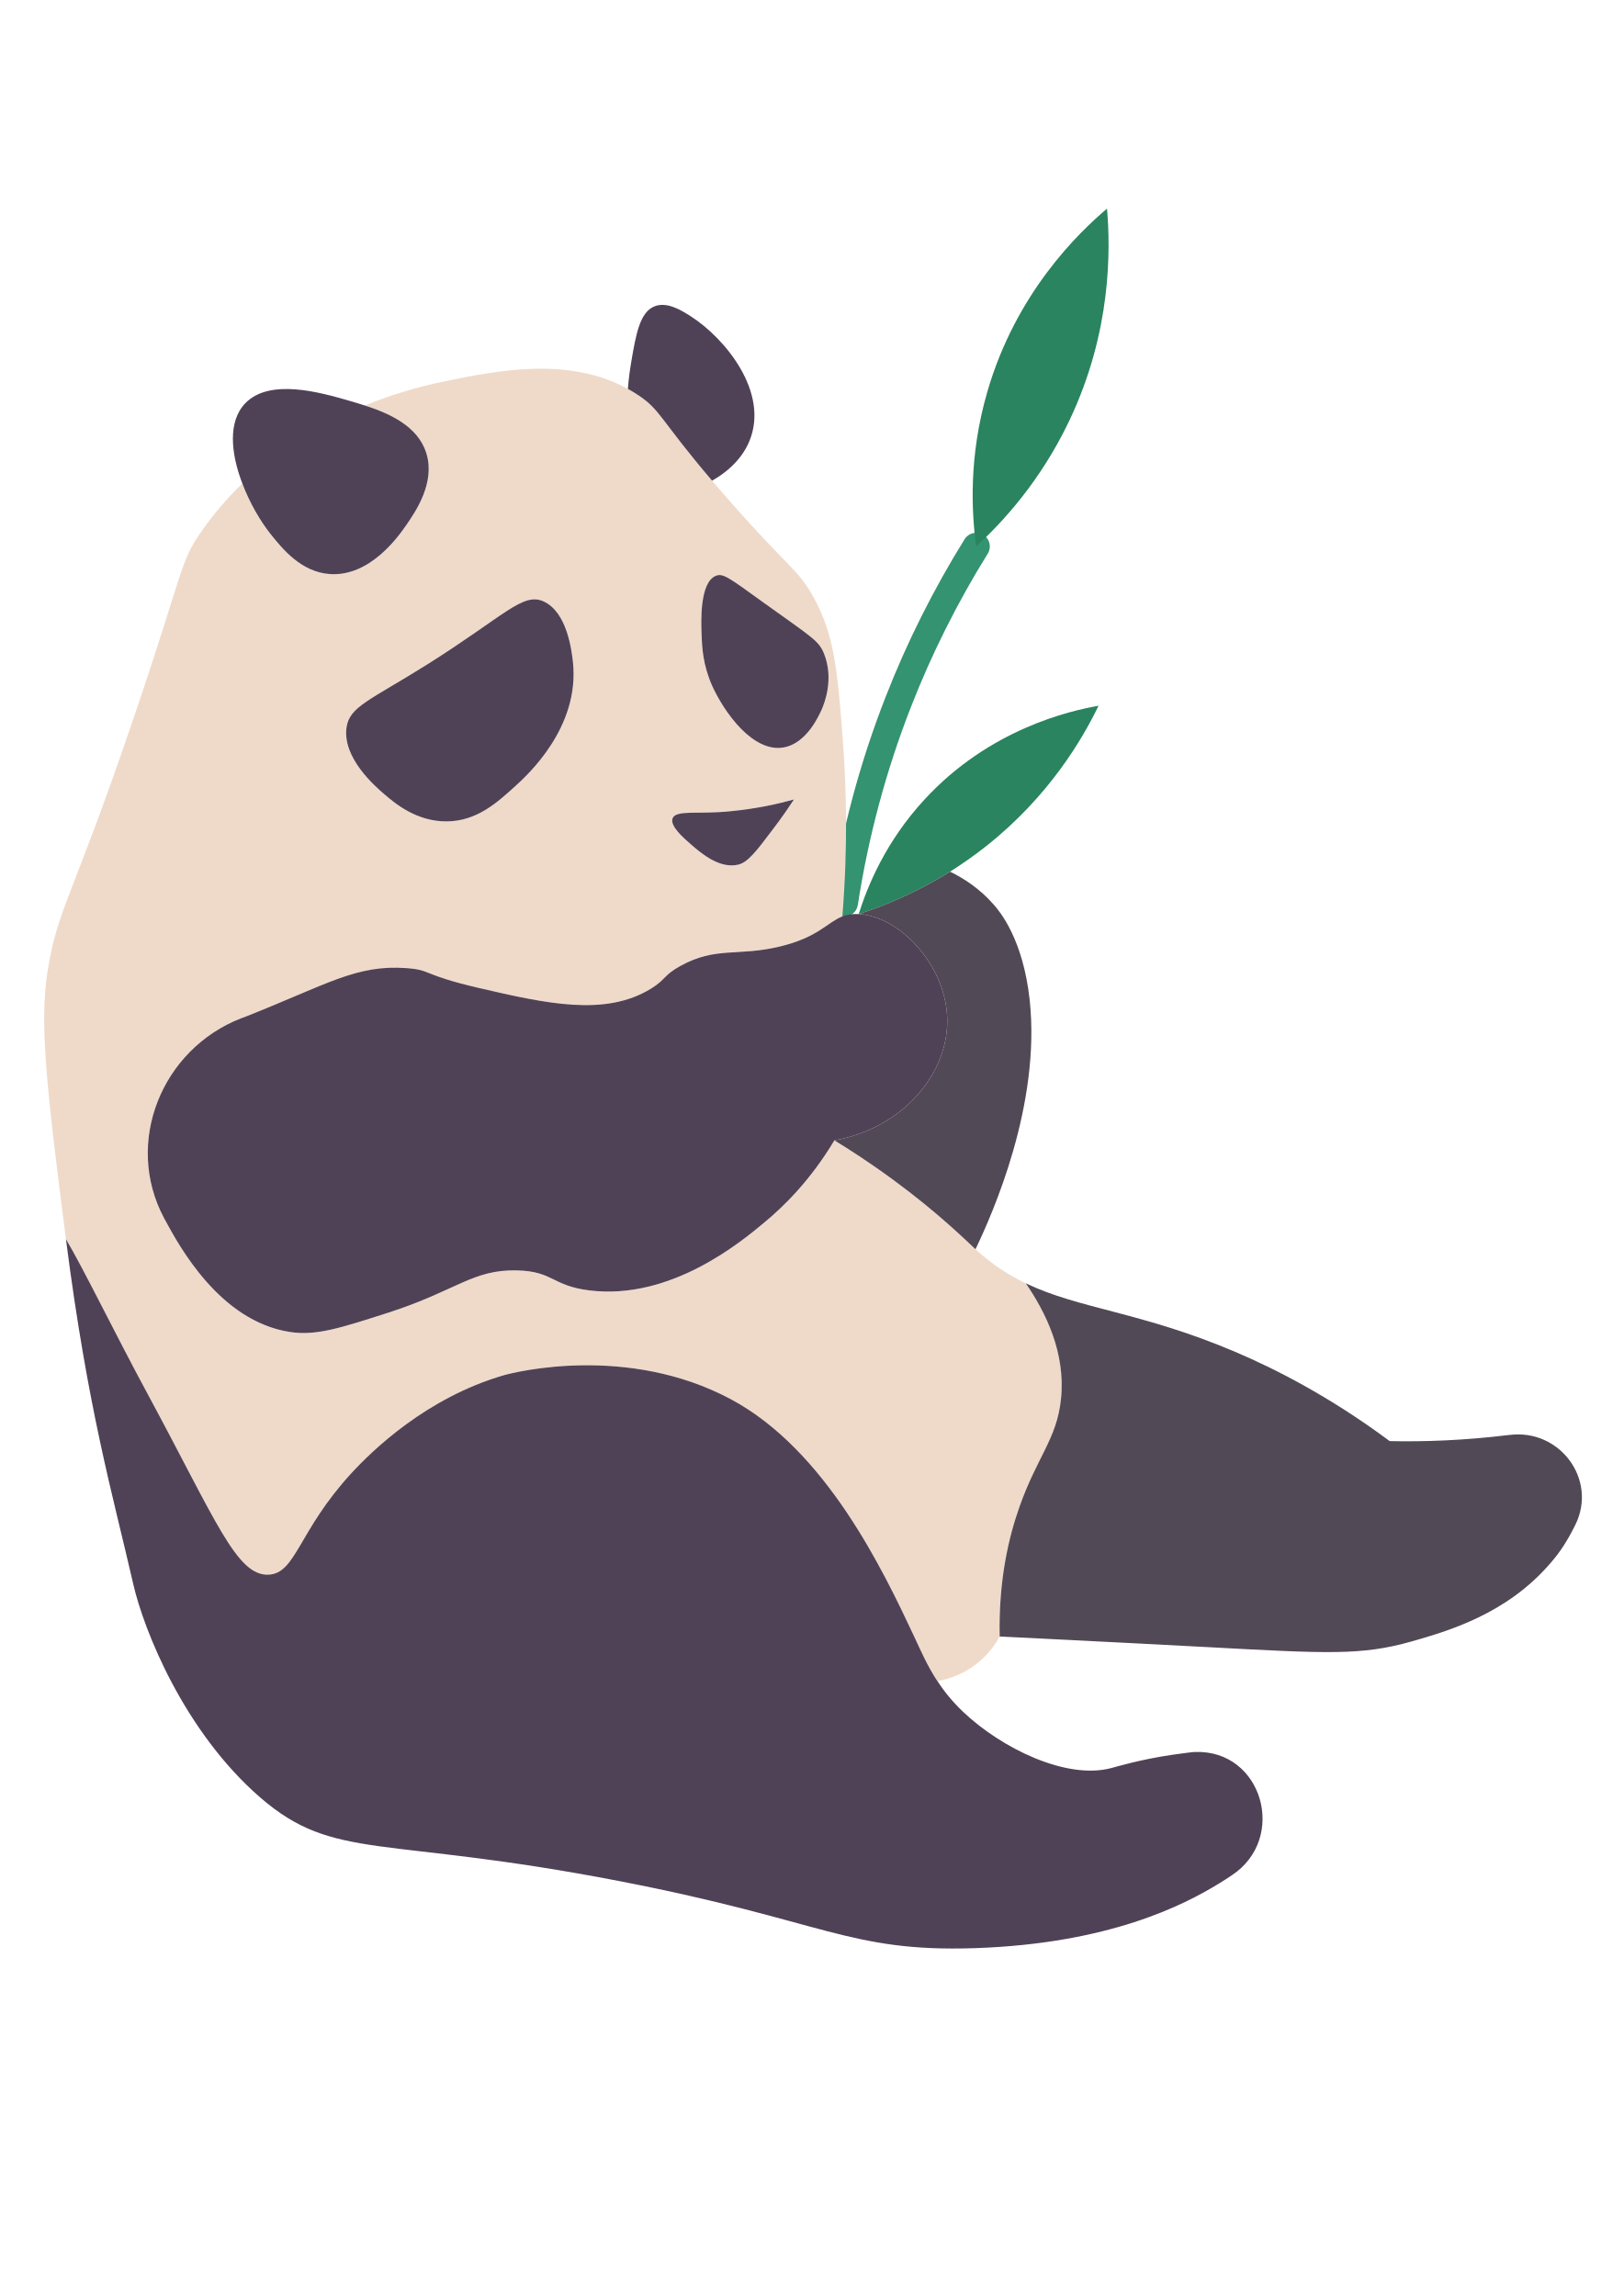
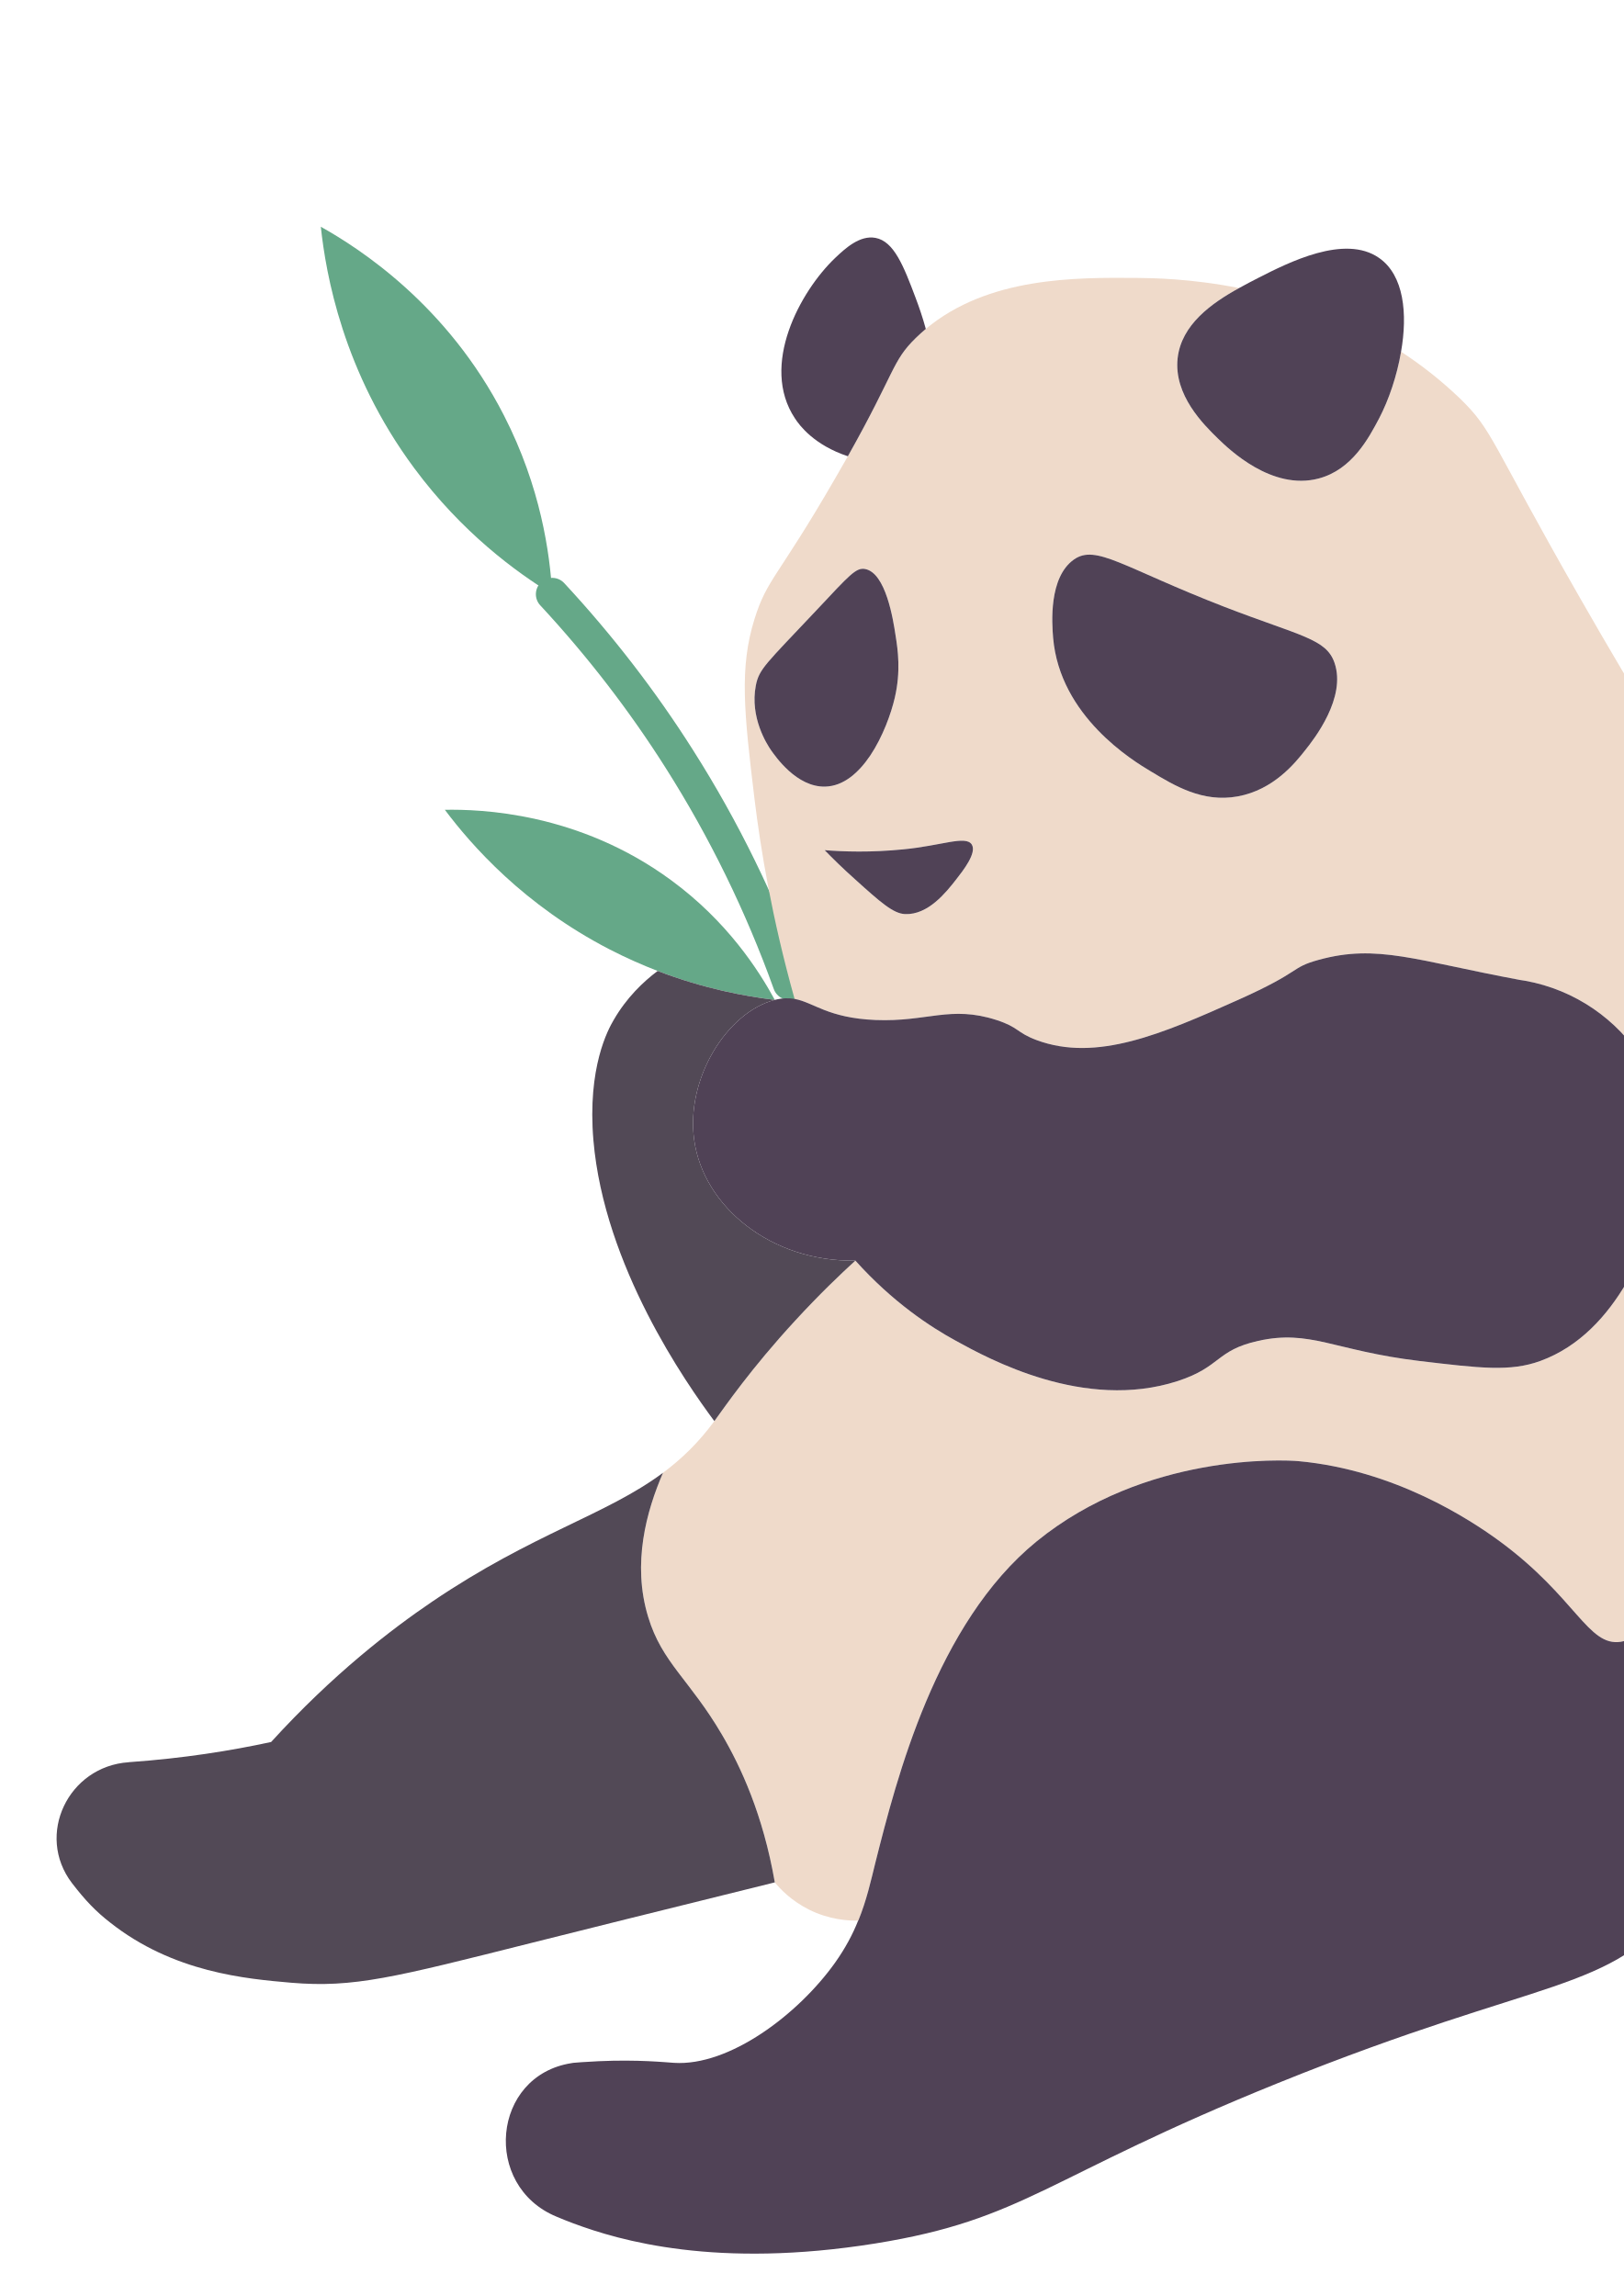
- <svg xmlns="http://www.w3.org/2000/svg" width="1587" zoomAndPan="magnify" viewBox="0 0 1190.25 1683.75" height="2245" preserveAspectRatio="xMidYMid meet" version="1.0">
+ <svg xmlns="http://www.w3.org/2000/svg" width="1587" zoomAndPan="magnify" viewBox="0 0 1050 1550" height="2245" preserveAspectRatio="xMidYMid meet" version="1.0">
  <defs>
-     <clipPath id="524e5ee377">
-       <path d="M 609 390 L 726 390 L 726 673 L 609 673 Z M 609 390 " clip-rule="nonzero" />
-     </clipPath>
-     <clipPath id="c42b642ade">
-       <path d="M -74.453 325.859 L 984.16 119.352 L 1223.246 1344.965 L 164.629 1551.473 Z M -74.453 325.859 " clip-rule="nonzero" />
-     </clipPath>
-     <clipPath id="8245a75e24">
-       <path d="M 983.988 119.387 L -74.629 325.895 L 164.457 1551.508 L 1223.074 1344.996 Z M 983.988 119.387 " clip-rule="nonzero" />
-     </clipPath>
-     <clipPath id="19115e69b6">
-       <path d="M 983.988 119.387 L -74.629 325.895 L 164.457 1551.508 L 1223.074 1344.996 Z M 983.988 119.387 " clip-rule="nonzero" />
-     </clipPath>
-     <clipPath id="81b93a4290">
-       <path d="M 32 270 L 779 270 L 779 1233 L 32 1233 Z M 32 270 " clip-rule="nonzero" />
-     </clipPath>
-     <clipPath id="b53bda095d">
-       <path d="M -74.453 325.859 L 984.16 119.352 L 1223.246 1344.965 L 164.629 1551.473 Z M -74.453 325.859 " clip-rule="nonzero" />
-     </clipPath>
-     <clipPath id="c776208ed2">
-       <path d="M 983.988 119.387 L -74.629 325.895 L 164.457 1551.508 L 1223.074 1344.996 Z M 983.988 119.387 " clip-rule="nonzero" />
-     </clipPath>
-     <clipPath id="e7da8efbd5">
-       <path d="M 983.988 119.387 L -74.629 325.895 L 164.457 1551.508 L 1223.074 1344.996 Z M 983.988 119.387 " clip-rule="nonzero" />
-     </clipPath>
-     <clipPath id="cdcb5fe6e7">
-       <path d="M 629 517 L 806 517 L 806 671 L 629 671 Z M 629 517 " clip-rule="nonzero" />
-     </clipPath>
-     <clipPath id="2a7f3b87dc">
-       <path d="M -74.453 325.859 L 984.16 119.352 L 1223.246 1344.965 L 164.629 1551.473 Z M -74.453 325.859 " clip-rule="nonzero" />
-     </clipPath>
-     <clipPath id="31b7d134ba">
-       <path d="M 983.988 119.387 L -74.629 325.895 L 164.457 1551.508 L 1223.074 1344.996 Z M 983.988 119.387 " clip-rule="nonzero" />
-     </clipPath>
-     <clipPath id="ad3a751b05">
-       <path d="M 983.988 119.387 L -74.629 325.895 L 164.457 1551.508 L 1223.074 1344.996 Z M 983.988 119.387 " clip-rule="nonzero" />
-     </clipPath>
-     <clipPath id="11f90c91ba">
-       <path d="M 713 153 L 813 153 L 813 401 L 713 401 Z M 713 153 " clip-rule="nonzero" />
-     </clipPath>
-     <clipPath id="6222465ef7">
-       <path d="M -74.453 325.859 L 984.16 119.352 L 1223.246 1344.965 L 164.629 1551.473 Z M -74.453 325.859 " clip-rule="nonzero" />
-     </clipPath>
-     <clipPath id="e3b5dd0d86">
-       <path d="M 983.988 119.387 L -74.629 325.895 L 164.457 1551.508 L 1223.074 1344.996 Z M 983.988 119.387 " clip-rule="nonzero" />
-     </clipPath>
-     <clipPath id="1e3b768ee2">
-       <path d="M 983.988 119.387 L -74.629 325.895 L 164.457 1551.508 L 1223.074 1344.996 Z M 983.988 119.387 " clip-rule="nonzero" />
-     </clipPath>
-     <clipPath id="b25b245326">
-       <path d="M 611 639 L 757 639 L 757 917 L 611 917 Z M 611 639 " clip-rule="nonzero" />
-     </clipPath>
-     <clipPath id="160220529b">
-       <path d="M -74.453 325.859 L 984.16 119.352 L 1223.246 1344.965 L 164.629 1551.473 Z M -74.453 325.859 " clip-rule="nonzero" />
-     </clipPath>
-     <clipPath id="5d4fc39810">
-       <path d="M 983.988 119.387 L -74.629 325.895 L 164.457 1551.508 L 1223.074 1344.996 Z M 983.988 119.387 " clip-rule="nonzero" />
-     </clipPath>
-     <clipPath id="263cb07e30">
-       <path d="M 983.988 119.387 L -74.629 325.895 L 164.457 1551.508 L 1223.074 1344.996 Z M 983.988 119.387 " clip-rule="nonzero" />
-     </clipPath>
-     <clipPath id="3bb2a096f8">
-       <path d="M 732 941 L 1160 941 L 1160 1212 L 732 1212 Z M 732 941 " clip-rule="nonzero" />
-     </clipPath>
-     <clipPath id="2d79ff0e40">
-       <path d="M -74.453 325.859 L 984.16 119.352 L 1223.246 1344.965 L 164.629 1551.473 Z M -74.453 325.859 " clip-rule="nonzero" />
-     </clipPath>
-     <clipPath id="fbf785d673">
-       <path d="M 983.988 119.387 L -74.629 325.895 L 164.457 1551.508 L 1223.074 1344.996 Z M 983.988 119.387 " clip-rule="nonzero" />
-     </clipPath>
-     <clipPath id="1096c430ed">
-       <path d="M 983.988 119.387 L -74.629 325.895 L 164.457 1551.508 L 1223.074 1344.996 Z M 983.988 119.387 " clip-rule="nonzero" />
-     </clipPath>
-     <clipPath id="50de0bdc5d">
-       <path d="M 48 908 L 926 908 L 926 1429 L 48 1429 Z M 48 908 " clip-rule="nonzero" />
-     </clipPath>
-     <clipPath id="b3c4d21791">
-       <path d="M -74.453 325.859 L 984.16 119.352 L 1223.246 1344.965 L 164.629 1551.473 Z M -74.453 325.859 " clip-rule="nonzero" />
-     </clipPath>
-     <clipPath id="d7ae1a3d4a">
-       <path d="M 983.988 119.387 L -74.629 325.895 L 164.457 1551.508 L 1223.074 1344.996 Z M 983.988 119.387 " clip-rule="nonzero" />
-     </clipPath>
-     <clipPath id="3a964b5fef">
-       <path d="M 983.988 119.387 L -74.629 325.895 L 164.457 1551.508 L 1223.074 1344.996 Z M 983.988 119.387 " clip-rule="nonzero" />
-     </clipPath>
-     <clipPath id="234e6f106d">
-       <path d="M 108 670 L 695 670 L 695 978 L 108 978 Z M 108 670 " clip-rule="nonzero" />
-     </clipPath>
-     <clipPath id="54c6c85ecc">
-       <path d="M -74.453 325.859 L 984.16 119.352 L 1223.246 1344.965 L 164.629 1551.473 Z M -74.453 325.859 " clip-rule="nonzero" />
-     </clipPath>
-     <clipPath id="69a401dd35">
-       <path d="M 983.988 119.387 L -74.629 325.895 L 164.457 1551.508 L 1223.074 1344.996 Z M 983.988 119.387 " clip-rule="nonzero" />
-     </clipPath>
-     <clipPath id="09c1b8f02d">
-       <path d="M 983.988 119.387 L -74.629 325.895 L 164.457 1551.508 L 1223.074 1344.996 Z M 983.988 119.387 " clip-rule="nonzero" />
-     </clipPath>
-     <clipPath id="d5eedc9d52">
-       <path d="M 492 586 L 583 586 L 583 635 L 492 635 Z M 492 586 " clip-rule="nonzero" />
-     </clipPath>
-     <clipPath id="5db1e82062">
-       <path d="M -74.453 325.859 L 984.16 119.352 L 1223.246 1344.965 L 164.629 1551.473 Z M -74.453 325.859 " clip-rule="nonzero" />
-     </clipPath>
-     <clipPath id="317cb6f421">
-       <path d="M 983.988 119.387 L -74.629 325.895 L 164.457 1551.508 L 1223.074 1344.996 Z M 983.988 119.387 " clip-rule="nonzero" />
-     </clipPath>
-     <clipPath id="f28f3aa0b1">
-       <path d="M 983.988 119.387 L -74.629 325.895 L 164.457 1551.508 L 1223.074 1344.996 Z M 983.988 119.387 " clip-rule="nonzero" />
-     </clipPath>
-     <clipPath id="63bd22d387">
-       <path d="M 514 421 L 608 421 L 608 549 L 514 549 Z M 514 421 " clip-rule="nonzero" />
-     </clipPath>
-     <clipPath id="dea5f1375b">
-       <path d="M -74.453 325.859 L 984.16 119.352 L 1223.246 1344.965 L 164.629 1551.473 Z M -74.453 325.859 " clip-rule="nonzero" />
-     </clipPath>
-     <clipPath id="b162357b01">
-       <path d="M 983.988 119.387 L -74.629 325.895 L 164.457 1551.508 L 1223.074 1344.996 Z M 983.988 119.387 " clip-rule="nonzero" />
-     </clipPath>
-     <clipPath id="40bafcddbe">
-       <path d="M 983.988 119.387 L -74.629 325.895 L 164.457 1551.508 L 1223.074 1344.996 Z M 983.988 119.387 " clip-rule="nonzero" />
-     </clipPath>
-     <clipPath id="b9cfec76c9">
-       <path d="M 253 439 L 421 439 L 421 603 L 253 603 Z M 253 439 " clip-rule="nonzero" />
-     </clipPath>
-     <clipPath id="9e22d9391e">
-       <path d="M -74.453 325.859 L 984.16 119.352 L 1223.246 1344.965 L 164.629 1551.473 Z M -74.453 325.859 " clip-rule="nonzero" />
-     </clipPath>
-     <clipPath id="ca62381746">
-       <path d="M 983.988 119.387 L -74.629 325.895 L 164.457 1551.508 L 1223.074 1344.996 Z M 983.988 119.387 " clip-rule="nonzero" />
-     </clipPath>
-     <clipPath id="10a6b9c274">
-       <path d="M 983.988 119.387 L -74.629 325.895 L 164.457 1551.508 L 1223.074 1344.996 Z M 983.988 119.387 " clip-rule="nonzero" />
-     </clipPath>
-     <clipPath id="fbf30b1a34">
-       <path d="M 460 223 L 554 223 L 554 353 L 460 353 Z M 460 223 " clip-rule="nonzero" />
-     </clipPath>
-     <clipPath id="d57f6c3ae2">
-       <path d="M -74.453 325.859 L 984.16 119.352 L 1223.246 1344.965 L 164.629 1551.473 Z M -74.453 325.859 " clip-rule="nonzero" />
-     </clipPath>
-     <clipPath id="1973834c95">
-       <path d="M 983.988 119.387 L -74.629 325.895 L 164.457 1551.508 L 1223.074 1344.996 Z M 983.988 119.387 " clip-rule="nonzero" />
-     </clipPath>
-     <clipPath id="b0c9e5f1bb">
-       <path d="M 983.988 119.387 L -74.629 325.895 L 164.457 1551.508 L 1223.074 1344.996 Z M 983.988 119.387 " clip-rule="nonzero" />
-     </clipPath>
-     <clipPath id="1db94573b0">
-       <path d="M 170 285 L 315 285 L 315 422 L 170 422 Z M 170 285 " clip-rule="nonzero" />
-     </clipPath>
-     <clipPath id="3429b056ae">
-       <path d="M -74.453 325.859 L 984.16 119.352 L 1223.246 1344.965 L 164.629 1551.473 Z M -74.453 325.859 " clip-rule="nonzero" />
-     </clipPath>
-     <clipPath id="fe040df9fd">
-       <path d="M 983.988 119.387 L -74.629 325.895 L 164.457 1551.508 L 1223.074 1344.996 Z M 983.988 119.387 " clip-rule="nonzero" />
-     </clipPath>
-     <clipPath id="f5ae2a54d8">
-       <path d="M 983.988 119.387 L -74.629 325.895 L 164.457 1551.508 L 1223.074 1344.996 Z M 983.988 119.387 " clip-rule="nonzero" />
+     <clipPath id="be74f1a027">
+       <path d="M 193 153.086 L 350 153.086 L 350 402 L 193 402 Z M 193 153.086 " clip-rule="nonzero" />
    </clipPath>
  </defs>
-   <g clip-path="url(#524e5ee377)">
-     <g clip-path="url(#c42b642ade)">
-       <g clip-path="url(#8245a75e24)">
-         <g clip-path="url(#19115e69b6)">
-           <path fill="#349370" d="M 649.34 511.094 C 664.852 471.285 684.332 432.363 707.266 395.426 C 710.184 390.73 716.348 389.293 721.043 392.207 C 725.727 395.113 727.172 401.281 724.258 405.977 C 701.965 441.871 683.031 479.676 667.961 518.359 C 649.754 564.906 636.648 613.75 628.969 663.672 C 628.137 669.07 623.191 672.816 617.781 672.07 C 612.254 671.305 608.355 666.145 609.203 660.633 C 617.109 609.25 630.598 558.988 649.34 511.094 Z M 649.34 511.094 " fill-opacity="1" fill-rule="nonzero" />
-         </g>
-       </g>
-     </g>
+   <path fill="#65a888" d="M 445.137 506.699 C 419.934 466.852 390.613 428.805 357.977 393.641 C 353.828 389.172 346.844 388.918 342.379 393.066 C 337.922 397.203 337.656 404.188 341.805 408.656 C 373.527 442.832 402.02 479.785 426.508 518.504 C 456.059 565.082 480.57 615.223 499.43 667.68 C 501.473 673.352 507.617 676.363 513.316 674.41 C 519.141 672.414 522.273 666.004 520.191 660.211 C 500.777 606.219 475.551 554.621 445.137 506.699 Z M 445.137 506.699 " fill-opacity="1" fill-rule="nonzero" />
+   <path fill="#efdaca" d="M 486.449 539.625 C 479.387 481.031 476.078 450.906 486.449 417.805 C 495.051 390.438 501.668 390.77 540.828 323.02 C 543.918 317.613 546.785 312.645 549.434 308.012 C 581.75 250.523 579.105 244.012 595.211 228.23 C 597.414 226.023 599.73 224.039 602.047 222.051 C 644.184 186.852 703.09 187.293 744.785 187.625 C 754.492 187.734 780.523 187.957 813.504 194.465 C 794.863 204.727 774.566 219.184 772.027 241.805 C 769.27 266.742 789.68 286.715 799.164 295.984 C 806.555 303.156 835.566 331.406 867.223 323.02 C 889.836 317.059 901.086 295.543 908.035 282.41 C 914.543 269.941 920.059 253.723 922.816 237.5 L 922.926 237.5 C 936.496 246.328 949.73 256.699 962.418 268.84 C 985.25 291.02 982.051 296.094 1043.934 404.23 C 1124.125 544.371 1134.273 544.371 1152.695 593.805 C 1168.246 635.516 1172.328 694.328 1179.941 810.414 C 1170.453 836.895 1155.672 892.84 1139.125 945.805 C 1104.379 1057.254 1096.66 1104.371 1071.18 1108.344 C 1049.008 1111.766 1040.953 1078.441 989.551 1040.594 C 969.145 1025.586 918.293 992.371 853.656 986.414 C 843.727 985.531 750.297 980.785 676.836 1040.594 C 608.887 1095.984 582.305 1200.812 568.074 1257.199 C 564.984 1269.668 562.117 1282.801 556.492 1296.594 L 556.383 1296.594 C 549.762 1296.703 536.969 1296.039 523.07 1289.09 C 511.488 1283.242 504.098 1275.625 500.125 1270.773 C 492.184 1224.977 477.07 1192.535 464.496 1171.129 C 442.656 1133.832 424.016 1122.578 414.641 1091.57 C 403.609 1055.488 413.535 1019.957 424.676 994.246 C 437.141 984.977 448.613 973.945 459.312 959.379 C 466.48 949.559 483.91 924.066 513.691 891.738 C 530.129 873.859 544.578 860.066 554.508 851.02 C 579.656 879.047 605.027 895.707 622.453 905.199 C 644.516 917.336 709.043 952.758 772.027 932.344 C 801.48 922.742 797.73 911.598 826.41 905.199 C 861.598 897.363 877.48 911.82 935.172 918.77 C 976.094 923.625 996.5 926.164 1016.797 918.77 C 1070.516 899.238 1091.035 833.695 1098.312 810.414 C 1098.535 809.859 1098.754 809.309 1098.863 808.648 C 1118.941 742.77 1074.707 674.469 1006.648 662.109 C 1005.438 661.887 1004.332 661.777 1003.121 661.559 C 932.965 648.535 906.824 637.059 867.223 647.984 C 847.59 653.391 856.742 655.379 812.844 675.02 C 761.551 697.969 717.316 717.172 676.836 702.164 C 663.047 696.977 665.031 693.559 649.699 688.59 C 618.594 678.551 603.039 690.027 568.074 688.59 C 535.863 687.266 526.379 676.676 513.473 674.355 C 498.031 619.293 490.527 572.84 486.449 539.625 Z M 533.77 573.941 C 538.734 579.02 545.684 585.969 554.508 593.805 C 571.492 609.145 580.098 616.758 588.039 617.086 C 603.594 617.75 615.727 602.41 622.453 593.805 C 627.199 587.734 636.684 575.707 633.043 570.082 C 628.961 563.793 612.418 570.965 586.824 573.391 C 564.766 575.598 546.453 574.938 533.77 573.941 Z M 564.543 510.055 C 573.039 497.363 578.664 481.586 581.09 471.102 C 585.281 453.113 583.188 438.66 581.641 429.059 C 579.988 418.023 575.023 386.797 561.125 384.148 C 554.949 382.938 550.645 388.121 528.145 412.066 C 494.281 448.039 489.535 451.461 487.332 462.715 C 483.137 484.453 494.941 502.551 497.477 506.301 C 500.457 510.496 514.797 531.57 534.211 531.02 C 546.562 530.688 556.711 521.641 564.543 510.055 Z M 858.066 506.523 C 864.246 498.797 885.977 470.992 877.922 447.488 C 872.297 431.156 855.309 429.613 803.797 409.75 C 735.188 383.156 716.988 367.156 701.984 377.75 C 684.887 389.887 687.203 420.895 687.977 430.496 C 692.5 483.68 741.914 513.586 753.938 520.758 C 770.043 530.469 788.906 541.941 812.512 537.641 C 836.891 533.227 851.449 514.91 858.066 506.523 Z M 858.066 506.523 " fill-opacity="1" fill-rule="nonzero" />
+   <path fill="#65a888" d="M 500.125 675.02 C 479.941 672.59 452.145 667.406 421.035 655.488 C 410.559 651.406 399.746 646.66 388.605 640.922 C 330.695 611.02 295.289 570.523 277.418 546.688 C 301.023 546.246 367.648 548.234 430.191 594.246 C 467.918 621.941 489.094 654.715 500.125 675.02 Z M 500.125 675.02 " fill-opacity="1" fill-rule="nonzero" />
+   <g clip-path="url(#be74f1a027)">
+     <path fill="#65a888" d="M 317.348 280.535 C 342.059 328.758 348.344 373.445 349.891 401.145 C 325.18 386.023 288.781 359.32 256.68 315.957 C 208.586 251.074 197.117 184.977 193.695 153.086 C 219.73 167.652 279.184 205.832 317.348 280.535 Z M 317.348 280.535 " fill-opacity="1" fill-rule="nonzero" />
  </g>
-   <g clip-path="url(#81b93a4290)">
-     <g clip-path="url(#b53bda095d)">
-       <g clip-path="url(#c776208ed2)">
-         <g clip-path="url(#e7da8efbd5)">
-           <path fill="#efdaca" d="M 618.305 547.543 C 614.418 494.211 612.137 466.848 597.172 439.211 C 584.77 416.367 578.938 417.812 532.352 364.355 C 528.664 360.082 525.254 356.164 522.094 352.504 C 483.367 306.988 484.594 300.738 467.531 289.5 C 465.184 287.922 462.781 286.559 460.375 285.195 C 416.785 261.203 364.461 271.816 327.426 279.348 C 318.809 281.129 295.688 285.844 267.477 297.355 C 285.84 303.246 306.406 312.582 312.586 332.258 C 319.367 353.953 304.676 375.258 297.844 385.145 C 292.516 392.809 271.609 422.961 241.992 420.996 C 220.84 419.625 207.098 402.441 198.641 391.969 C 190.688 382.012 182.965 368.543 177.699 354.598 L 177.602 354.617 C 167.062 364.82 157.086 376.34 147.906 389.336 C 131.441 413.023 135.168 416.98 98.879 523.887 C 51.852 662.422 42.82 664.184 35.012 711.344 C 28.41 751.133 34.98 804.145 48.348 908.695 C 61.383 930.598 84.234 977.785 108.145 1022.016 C 158.387 1115.094 173.43 1155.652 196.785 1154.766 C 217.105 1153.957 218.484 1122.926 257.648 1080.348 C 273.199 1063.461 312.672 1025.102 369.141 1008.586 C 377.82 1006.078 460.113 985.645 535.84 1026.082 C 605.895 1063.551 647.73 1152.156 670.168 1199.832 C 675.082 1210.383 679.91 1221.562 687.309 1232.852 L 687.406 1232.832 C 693.312 1231.781 704.578 1228.973 715.738 1220.379 C 725.027 1213.168 730.281 1205.117 732.973 1200.109 C 732.094 1158.008 739.906 1126.535 747.379 1105.316 C 760.34 1068.359 774.973 1055.117 777.934 1025.914 C 781.488 991.914 766.492 962.039 752.121 941.109 C 739.422 935.027 727.305 927.207 715.258 916.109 C 707.176 908.621 687.25 888.98 655.148 865.395 C 637.426 852.352 622.18 842.594 611.777 836.27 C 594.266 865.559 574.586 884.777 560.73 896.242 C 543.211 910.863 491.949 953.562 432.379 946.336 C 404.512 942.91 405.914 932.352 379.293 931.637 C 346.629 930.773 335.008 946.387 284.891 962.578 C 249.328 974 231.617 979.797 212.277 976.746 C 161.102 968.699 131.48 913.973 120.965 894.527 C 120.672 894.078 120.379 893.625 120.168 893.055 C 90.879 837.957 118.379 769.539 176.781 746.738 C 177.82 746.332 178.785 746.043 179.824 745.637 C 239.977 721.883 261.242 707.141 298.363 709.984 C 316.77 711.383 308.969 714.738 351.43 724.586 C 401.043 736.098 443.723 745.496 477.133 725.125 C 488.496 718.121 486.137 715.422 498.914 708.344 C 524.848 694.02 540.672 701.523 571.531 694.18 C 599.953 687.414 606.555 676.348 617.633 672.047 C 621.82 620.402 620.434 577.789 618.305 547.543 Z M 582.16 586.273 C 578.625 591.648 573.648 599.035 567.156 607.535 C 554.707 624.121 548.371 632.387 541.363 634.059 C 527.645 637.348 514.188 625.812 506.711 619.324 C 501.438 614.754 490.914 605.703 493.176 600.066 C 495.715 593.766 511.676 597.273 534.863 594.988 C 554.871 593.125 571.047 589.355 582.16 586.273 Z M 543.699 534.797 C 533.941 524.988 526.199 511.93 522.223 503.031 C 515.375 487.762 514.73 474.543 514.438 465.738 C 513.996 455.641 512.996 427.008 524.898 422.242 C 530.184 420.09 534.91 423.953 559.082 441.344 C 595.449 467.457 600.262 469.676 604.176 479.301 C 611.676 497.906 604.316 516.047 602.711 519.824 C 600.789 524.07 591.688 545.301 574.32 548.18 C 563.273 550.027 552.676 543.742 543.699 534.797 Z M 281.969 582.594 C 275.133 576.797 250.977 555.84 254.062 533.543 C 256.234 518.043 271.078 513.723 313.461 487.121 C 369.883 451.562 383.297 434.176 398.48 440.992 C 415.797 448.82 419.113 476.797 420.094 485.469 C 425.297 533.551 386.523 568.719 377.07 577.184 C 364.43 588.613 349.641 602.09 327.895 602.359 C 305.441 602.668 289.312 588.902 281.969 582.594 Z M 281.969 582.594 " fill-opacity="1" fill-rule="nonzero" />
-         </g>
-       </g>
-     </g>
-   </g>
-   <g clip-path="url(#cdcb5fe6e7)">
-     <g clip-path="url(#2a7f3b87dc)">
-       <g clip-path="url(#31b7d134ba)">
-         <g clip-path="url(#ad3a751b05)">
-           <path fill="#29845f" d="M 629.621 670.32 C 647.16 664.656 670.988 655.223 696.594 639.227 C 705.207 633.777 714 627.68 722.914 620.645 C 769.246 584.004 793.719 541.844 805.48 517.551 C 784.406 521.254 725.48 534.582 677.824 586.355 C 649.07 617.531 635.914 650.348 629.621 670.32 Z M 629.621 670.32 " fill-opacity="1" fill-rule="nonzero" />
-         </g>
-       </g>
-     </g>
-   </g>
-   <g clip-path="url(#11f90c91ba)">
-     <g clip-path="url(#6222465ef7)">
-       <g clip-path="url(#e3b5dd0d86)">
-         <g clip-path="url(#1e3b768ee2)">
-           <path fill="#29845f" d="M 723.789 287.797 C 710.172 334.965 712.332 375.797 715.762 400.695 C 735.121 382.965 762.871 352.898 783.902 308.766 C 815.43 242.723 814.168 181.953 811.68 153 C 791.047 170.469 744.781 214.738 723.789 287.797 Z M 723.789 287.797 " fill-opacity="1" fill-rule="nonzero" />
-         </g>
-       </g>
-     </g>
-   </g>
-   <g clip-path="url(#b25b245326)">
-     <g clip-path="url(#160220529b)">
-       <g clip-path="url(#5d4fc39810)">
-         <g clip-path="url(#263cb07e30)">
-           <path fill="#524956" d="M 694.441 745.172 C 696.621 786.105 662.484 827.293 611.777 836.27 C 622.18 842.594 637.426 852.352 655.148 865.395 C 687.25 888.98 707.176 908.621 715.258 916.109 C 727.855 889.816 763.25 810.184 754.988 733.363 C 750.16 688.773 733.043 668.379 728.73 663.516 C 718.355 651.582 706.492 644.016 696.594 639.227 C 670.988 655.223 647.16 664.656 629.621 670.32 C 659.809 672.07 692.562 707.344 694.441 745.172 Z M 694.441 745.172 " fill-opacity="1" fill-rule="nonzero" />
-         </g>
-       </g>
-     </g>
-   </g>
-   <g clip-path="url(#3bb2a096f8)">
-     <g clip-path="url(#2d79ff0e40)">
-       <g clip-path="url(#fbf785d673)">
-         <g clip-path="url(#1096c430ed)">
-           <path fill="#524956" d="M 747.379 1105.316 C 739.906 1126.535 732.094 1158.008 732.973 1200.109 C 806.305 1203.73 858.996 1206.492 885.242 1207.891 C 973.258 1212.621 998.113 1214.188 1035.086 1203.719 C 1061.609 1196.098 1104.648 1183.832 1136.844 1146.281 C 1144 1138.059 1149.016 1130.359 1155.094 1118.172 C 1171.449 1085.035 1143.684 1047.668 1106.898 1052.297 C 1106.586 1052.258 1106.289 1052.312 1105.996 1052.371 C 1073.664 1056.336 1044.328 1057.371 1018.957 1056.82 C 973.805 1023.254 933.762 1003.359 905.762 991.402 C 837 962.137 791.559 960 752.121 941.109 C 766.492 962.039 781.488 991.914 777.934 1025.914 C 774.973 1055.117 760.34 1068.359 747.379 1105.316 Z M 747.379 1105.316 " fill-opacity="1" fill-rule="nonzero" />
-         </g>
-       </g>
-     </g>
-   </g>
-   <g clip-path="url(#50de0bdc5d)">
-     <g clip-path="url(#b3c4d21791)">
-       <g clip-path="url(#d7ae1a3d4a)">
-         <g clip-path="url(#3a964b5fef)">
-           <path fill="#504256" d="M 48.348 908.695 C 64.48 1034.199 82.504 1095.262 97.68 1161.57 C 105.398 1195.41 135.008 1269.898 191.012 1318.359 C 245.277 1365.223 280.309 1345.859 454.125 1379.488 C 605.297 1408.773 621.992 1431.695 714.809 1428.664 C 813.273 1425.348 868.055 1397.039 893.895 1381.199 C 897.078 1379.254 900.246 1377.211 903.215 1375.207 C 944.266 1348.047 925.574 1283.039 876.312 1284.805 C 875.898 1284.785 875.508 1284.859 875.094 1284.84 C 874.191 1284.914 867.914 1285.629 859.598 1286.844 C 835.738 1290.379 819.496 1295.379 814.648 1296.629 C 781.805 1305.277 734.289 1282.055 706.16 1255.352 C 698.273 1247.824 692.23 1240.348 687.406 1232.832 L 687.309 1232.852 C 679.91 1221.562 675.082 1210.383 670.168 1199.832 C 647.73 1152.156 605.895 1063.551 535.84 1026.082 C 460.113 985.645 377.82 1006.078 369.141 1008.586 C 312.672 1025.102 273.199 1063.461 257.648 1080.348 C 218.484 1122.926 217.102 1153.957 196.785 1154.766 C 173.43 1155.652 158.387 1115.094 108.145 1022.016 C 84.234 977.785 61.383 930.598 48.348 908.695 Z M 48.348 908.695 " fill-opacity="1" fill-rule="nonzero" />
-         </g>
-       </g>
-     </g>
-   </g>
-   <g clip-path="url(#234e6f106d)">
-     <g clip-path="url(#54c6c85ecc)">
-       <g clip-path="url(#69a401dd35)">
-         <g clip-path="url(#09c1b8f02d)">
-           <path fill="#504256" d="M 617.633 672.047 C 606.555 676.348 599.953 687.414 571.531 694.18 C 540.672 701.523 524.848 694.02 498.914 708.344 C 486.137 715.422 488.496 718.121 477.133 725.125 C 443.723 745.496 401.043 736.098 351.43 724.586 C 308.969 714.738 316.77 711.383 298.363 709.984 C 261.242 707.141 239.977 721.883 179.824 745.637 C 178.785 746.043 177.82 746.332 176.781 746.738 C 118.379 769.539 90.879 837.957 120.168 893.055 C 120.379 893.625 120.672 894.078 120.965 894.531 C 131.48 913.973 161.102 968.699 212.277 976.746 C 231.613 979.797 249.328 974 284.891 962.578 C 335.008 946.387 346.629 930.773 379.293 931.637 C 405.914 932.352 404.512 942.91 432.379 946.336 C 491.949 953.562 543.211 910.863 560.73 896.242 C 574.586 884.777 594.266 865.559 611.777 836.27 C 662.484 827.293 696.621 786.105 694.441 745.172 C 692.562 707.344 659.809 672.07 629.621 670.32 C 624.781 670.043 621.051 670.77 617.633 672.047 Z M 617.633 672.047 " fill-opacity="1" fill-rule="nonzero" />
-         </g>
-       </g>
-     </g>
-   </g>
-   <g clip-path="url(#d5eedc9d52)">
-     <g clip-path="url(#5db1e82062)">
-       <g clip-path="url(#317cb6f421)">
-         <g clip-path="url(#f28f3aa0b1)">
-           <path fill="#504256" d="M 493.176 600.066 C 490.914 605.703 501.438 614.754 506.711 619.324 C 514.188 625.812 527.645 637.348 541.363 634.059 C 548.371 632.387 554.707 624.121 567.156 607.535 C 573.648 599.035 578.625 591.648 582.16 586.273 C 571.047 589.355 554.871 593.125 534.863 594.988 C 511.676 597.273 495.715 593.766 493.176 600.066 Z M 493.176 600.066 " fill-opacity="1" fill-rule="nonzero" />
-         </g>
-       </g>
-     </g>
-   </g>
-   <g clip-path="url(#63bd22d387)">
-     <g clip-path="url(#dea5f1375b)">
-       <g clip-path="url(#b162357b01)">
-         <g clip-path="url(#40bafcddbe)">
-           <path fill="#504256" d="M 514.438 465.738 C 514.73 474.543 515.375 487.762 522.223 503.031 C 526.199 511.93 533.941 524.988 543.699 534.797 C 552.676 543.742 563.273 550.027 574.32 548.18 C 591.688 545.301 600.789 524.07 602.711 519.824 C 604.316 516.047 611.676 497.906 604.176 479.301 C 600.262 469.676 595.449 467.457 559.082 441.344 C 534.91 423.953 530.184 420.09 524.898 422.242 C 512.996 427.008 513.996 455.641 514.438 465.738 Z M 514.438 465.738 " fill-opacity="1" fill-rule="nonzero" />
-         </g>
-       </g>
-     </g>
-   </g>
-   <g clip-path="url(#b9cfec76c9)">
-     <g clip-path="url(#9e22d9391e)">
-       <g clip-path="url(#ca62381746)">
-         <g clip-path="url(#10a6b9c274)">
-           <path fill="#504256" d="M 254.062 533.543 C 250.977 555.84 275.133 576.797 281.969 582.594 C 289.312 588.902 305.441 602.668 327.895 602.359 C 349.641 602.09 364.43 588.613 377.07 577.184 C 386.523 568.719 425.297 533.551 420.094 485.469 C 419.113 476.797 415.797 448.82 398.48 440.992 C 383.297 434.176 369.883 451.562 313.461 487.121 C 271.078 513.723 256.234 518.043 254.062 533.543 Z M 254.062 533.543 " fill-opacity="1" fill-rule="nonzero" />
-         </g>
-       </g>
-     </g>
-   </g>
-   <g clip-path="url(#fbf30b1a34)">
-     <g clip-path="url(#d57f6c3ae2)">
-       <g clip-path="url(#1973834c95)">
-         <g clip-path="url(#b0c9e5f1bb)">
-           <path fill="#504256" d="M 460.375 285.195 C 462.781 286.559 465.184 287.922 467.531 289.5 C 484.594 300.738 483.367 306.988 522.094 352.504 C 540.906 341.906 547.461 328.508 549.445 323.535 C 564.34 287.629 531.434 247.902 506.527 231.98 C 499.43 227.457 489.012 221.035 479.938 224.641 C 469.25 228.863 466.332 244.715 462.84 265.461 C 461.891 271.043 460.941 277.648 460.375 285.195 Z M 460.375 285.195 " fill-opacity="1" fill-rule="nonzero" />
-         </g>
-       </g>
-     </g>
-   </g>
-   <g clip-path="url(#1db94573b0)">
-     <g clip-path="url(#3429b056ae)">
-       <g clip-path="url(#fe040df9fd)">
-         <g clip-path="url(#f5ae2a54d8)">
-           <path fill="#504256" d="M 179.859 295.707 C 166.973 309.02 169.215 332.52 177.699 354.598 C 182.965 368.543 190.688 382.012 198.641 391.969 C 207.098 402.441 220.84 419.625 241.992 420.996 C 271.609 422.961 292.516 392.809 297.844 385.145 C 304.676 375.258 319.363 353.953 312.586 332.258 C 306.406 312.582 285.84 303.246 267.477 297.355 C 263.016 295.887 258.805 294.668 254.809 293.512 C 235.074 287.891 197.73 277.145 179.859 295.707 Z M 179.859 295.707 " fill-opacity="1" fill-rule="nonzero" />
-         </g>
-       </g>
-     </g>
-   </g>
+   <path fill="#524956" d="M 445.746 769.805 C 452.031 814.605 497.699 852.012 554.508 851.02 C 544.578 860.066 530.129 873.859 513.691 891.738 C 483.91 924.066 466.48 949.559 459.312 959.379 C 440.121 933.559 384.965 854.77 377.688 769.805 C 373.496 720.48 387.723 694.77 391.363 688.59 C 400.078 673.473 411.328 662.77 421.035 655.488 C 452.145 667.406 479.941 672.59 500.125 675.02 C 467.805 683.293 439.789 728.426 445.746 769.805 Z M 445.746 769.805 " fill-opacity="1" fill-rule="nonzero" />
+   <path fill="#524956" d="M 464.496 1171.129 C 477.07 1192.539 492.184 1224.98 500.125 1270.773 C 421.477 1290.191 365 1304.316 336.875 1311.379 C 242.562 1335.102 215.977 1342.055 173.73 1338.523 C 143.398 1335.875 94.199 1331.684 51.402 1297.805 C 41.914 1290.414 34.855 1283.129 25.699 1271.215 C 0.992 1238.773 23.164 1192.426 63.977 1189.668 C 64.309 1189.559 64.641 1189.559 64.969 1189.559 C 100.82 1187.02 132.809 1181.945 160.164 1175.984 C 201.969 1130.082 241.129 1100.066 268.926 1081.199 C 337.203 1034.965 385.961 1023.047 424.676 994.246 C 413.535 1019.957 403.609 1055.488 414.641 1091.57 C 424.016 1122.578 442.656 1133.832 464.496 1171.129 Z M 464.496 1171.129 " fill-opacity="1" fill-rule="nonzero" />
+   <path fill="#504256" d="M 1179.941 810.414 C 1188.984 949.777 1182.367 1019.738 1179.941 1094.77 C 1178.727 1133.062 1162.402 1220.012 1111.992 1284.344 C 1063.125 1346.578 1021.098 1333.008 839.977 1406.164 C 682.461 1469.836 669.223 1498.191 568.074 1514.523 C 460.746 1531.738 395.445 1512.648 364.117 1500.953 C 360.258 1499.516 356.398 1497.973 352.758 1496.426 C 302.566 1475.684 309.078 1401.309 362.797 1392.812 C 363.234 1392.703 363.676 1392.703 364.117 1392.594 C 365.113 1392.48 372.062 1391.93 381.328 1391.488 C 407.91 1390.277 426.551 1392.262 432.066 1392.594 C 469.461 1395.02 516.008 1359.82 540.828 1324.949 C 547.777 1315.129 552.742 1305.75 556.383 1296.594 L 556.492 1296.594 C 562.117 1282.801 564.984 1269.668 568.074 1257.199 C 582.305 1200.812 608.887 1095.984 676.836 1040.594 C 750.301 980.785 843.727 985.531 853.656 986.414 C 918.293 992.371 969.145 1025.586 989.551 1040.594 C 1040.953 1078.441 1049.008 1111.766 1071.18 1108.344 C 1096.66 1104.371 1104.379 1057.254 1139.125 945.805 C 1155.672 892.84 1170.453 836.895 1179.941 810.414 Z M 1179.941 810.414 " fill-opacity="1" fill-rule="nonzero" />
+   <path fill="#504256" d="M 513.473 674.355 C 526.379 676.676 535.863 687.266 568.074 688.59 C 603.039 690.027 618.594 678.551 649.699 688.59 C 665.031 693.559 663.047 696.977 676.836 702.164 C 717.316 717.172 761.551 697.973 812.844 675.02 C 856.742 655.379 847.59 653.391 867.223 647.984 C 906.824 637.059 932.965 648.535 1003.121 661.559 C 1004.332 661.777 1005.438 661.887 1006.648 662.109 C 1074.707 674.469 1118.941 742.77 1098.863 808.648 C 1098.754 809.309 1098.535 809.859 1098.312 810.414 C 1091.031 833.695 1070.516 899.238 1016.797 918.77 C 996.5 926.164 976.094 923.625 935.172 918.77 C 877.48 911.82 861.598 897.363 826.41 905.199 C 797.73 911.598 801.48 922.742 772.027 932.344 C 709.043 952.758 644.516 917.336 622.453 905.199 C 605.027 895.707 579.656 879.047 554.508 851.02 C 497.699 852.012 452.031 814.605 445.746 769.805 C 439.789 728.426 467.805 683.293 500.125 675.02 C 505.309 673.695 509.5 673.695 513.473 674.355 Z M 513.473 674.355 " fill-opacity="1" fill-rule="nonzero" />
+   <path fill="#504256" d="M 633.043 570.082 C 636.684 575.707 627.199 587.734 622.453 593.805 C 615.727 602.41 603.594 617.75 588.039 617.086 C 580.098 616.758 571.492 609.145 554.508 593.805 C 545.684 585.969 538.734 579.02 533.77 573.941 C 546.453 574.938 564.766 575.598 586.824 573.391 C 612.418 570.965 628.961 563.793 633.043 570.082 Z M 633.043 570.082 " fill-opacity="1" fill-rule="nonzero" />
+   <path fill="#504256" d="M 581.641 429.059 C 583.188 438.66 585.281 453.113 581.09 471.102 C 578.664 481.586 573.039 497.363 564.543 510.055 C 556.711 521.641 546.562 530.688 534.211 531.02 C 514.797 531.57 500.457 510.496 497.477 506.301 C 494.941 502.551 483.137 484.453 487.332 462.715 C 489.535 451.461 494.281 448.039 528.145 412.066 C 550.645 388.121 554.949 382.938 561.125 384.148 C 575.023 386.797 579.988 418.027 581.641 429.059 Z M 581.641 429.059 " fill-opacity="1" fill-rule="nonzero" />
+   <path fill="#504256" d="M 877.922 447.488 C 885.977 470.992 864.246 498.797 858.066 506.523 C 851.449 514.91 836.891 533.227 812.512 537.641 C 788.906 541.941 770.043 530.469 753.938 520.758 C 741.914 513.586 692.5 483.68 687.977 430.496 C 687.203 420.895 684.887 389.887 701.984 377.75 C 716.988 367.156 735.188 383.156 803.797 409.75 C 855.309 429.613 872.297 431.156 877.922 447.488 Z M 877.922 447.488 " fill-opacity="1" fill-rule="nonzero" />
+   <path fill="#504256" d="M 602.047 222.051 C 599.73 224.039 597.414 226.023 595.211 228.23 C 579.105 244.012 581.75 250.523 549.434 308.012 C 526.82 300.508 516.891 287.375 513.691 282.41 C 489.977 246.66 517.223 196.672 540.828 174.164 C 547.559 167.762 557.484 158.605 568.074 160.59 C 580.539 162.906 587.047 179.461 595.211 201.199 C 597.414 207.047 599.844 213.996 602.047 222.051 Z M 602.047 222.051 " fill-opacity="1" fill-rule="nonzero" />
+   <path fill="#504256" d="M 908.035 174.164 C 924.801 185.859 927.34 211.789 922.816 237.5 C 920.059 253.723 914.543 269.941 908.035 282.41 C 901.086 295.543 889.836 317.059 867.223 323.02 C 835.566 331.406 806.555 303.156 799.164 295.984 C 789.68 286.715 769.273 266.742 772.027 241.805 C 774.566 219.184 794.863 204.727 813.504 194.465 C 818.027 191.93 822.328 189.723 826.41 187.625 C 846.598 177.363 884.762 157.832 908.035 174.164 Z M 908.035 174.164 " fill-opacity="1" fill-rule="nonzero" />
</svg>
